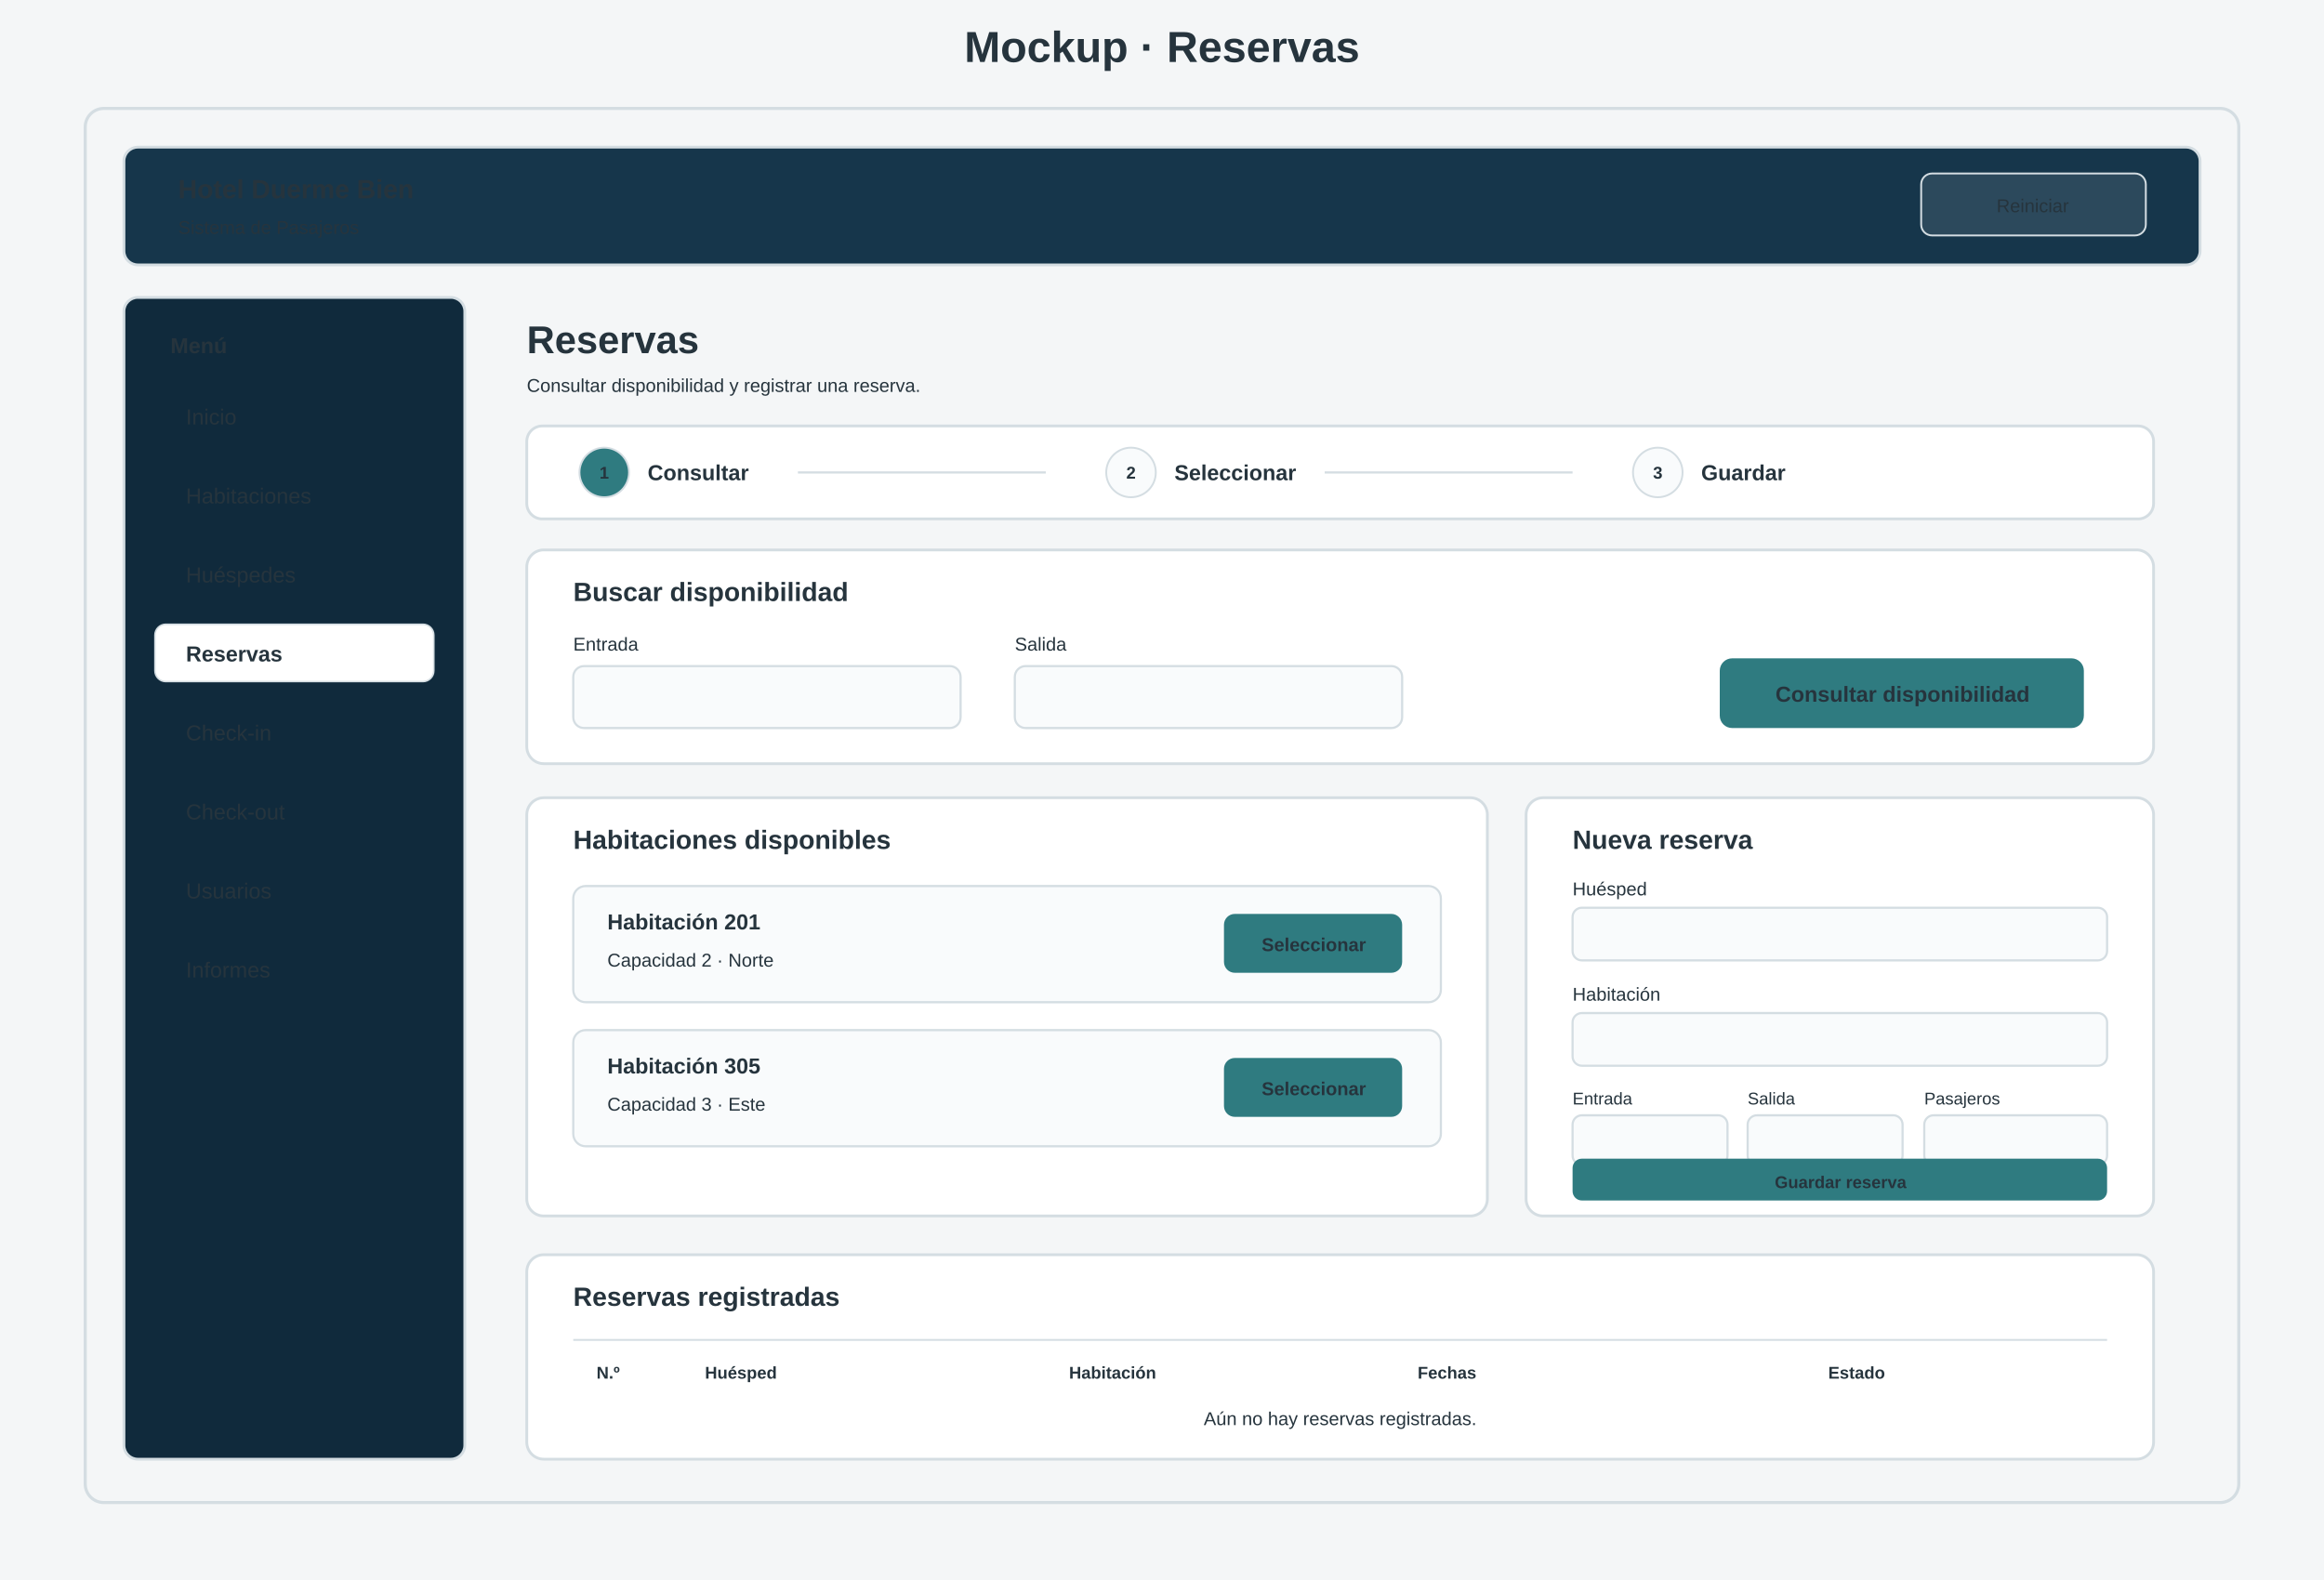
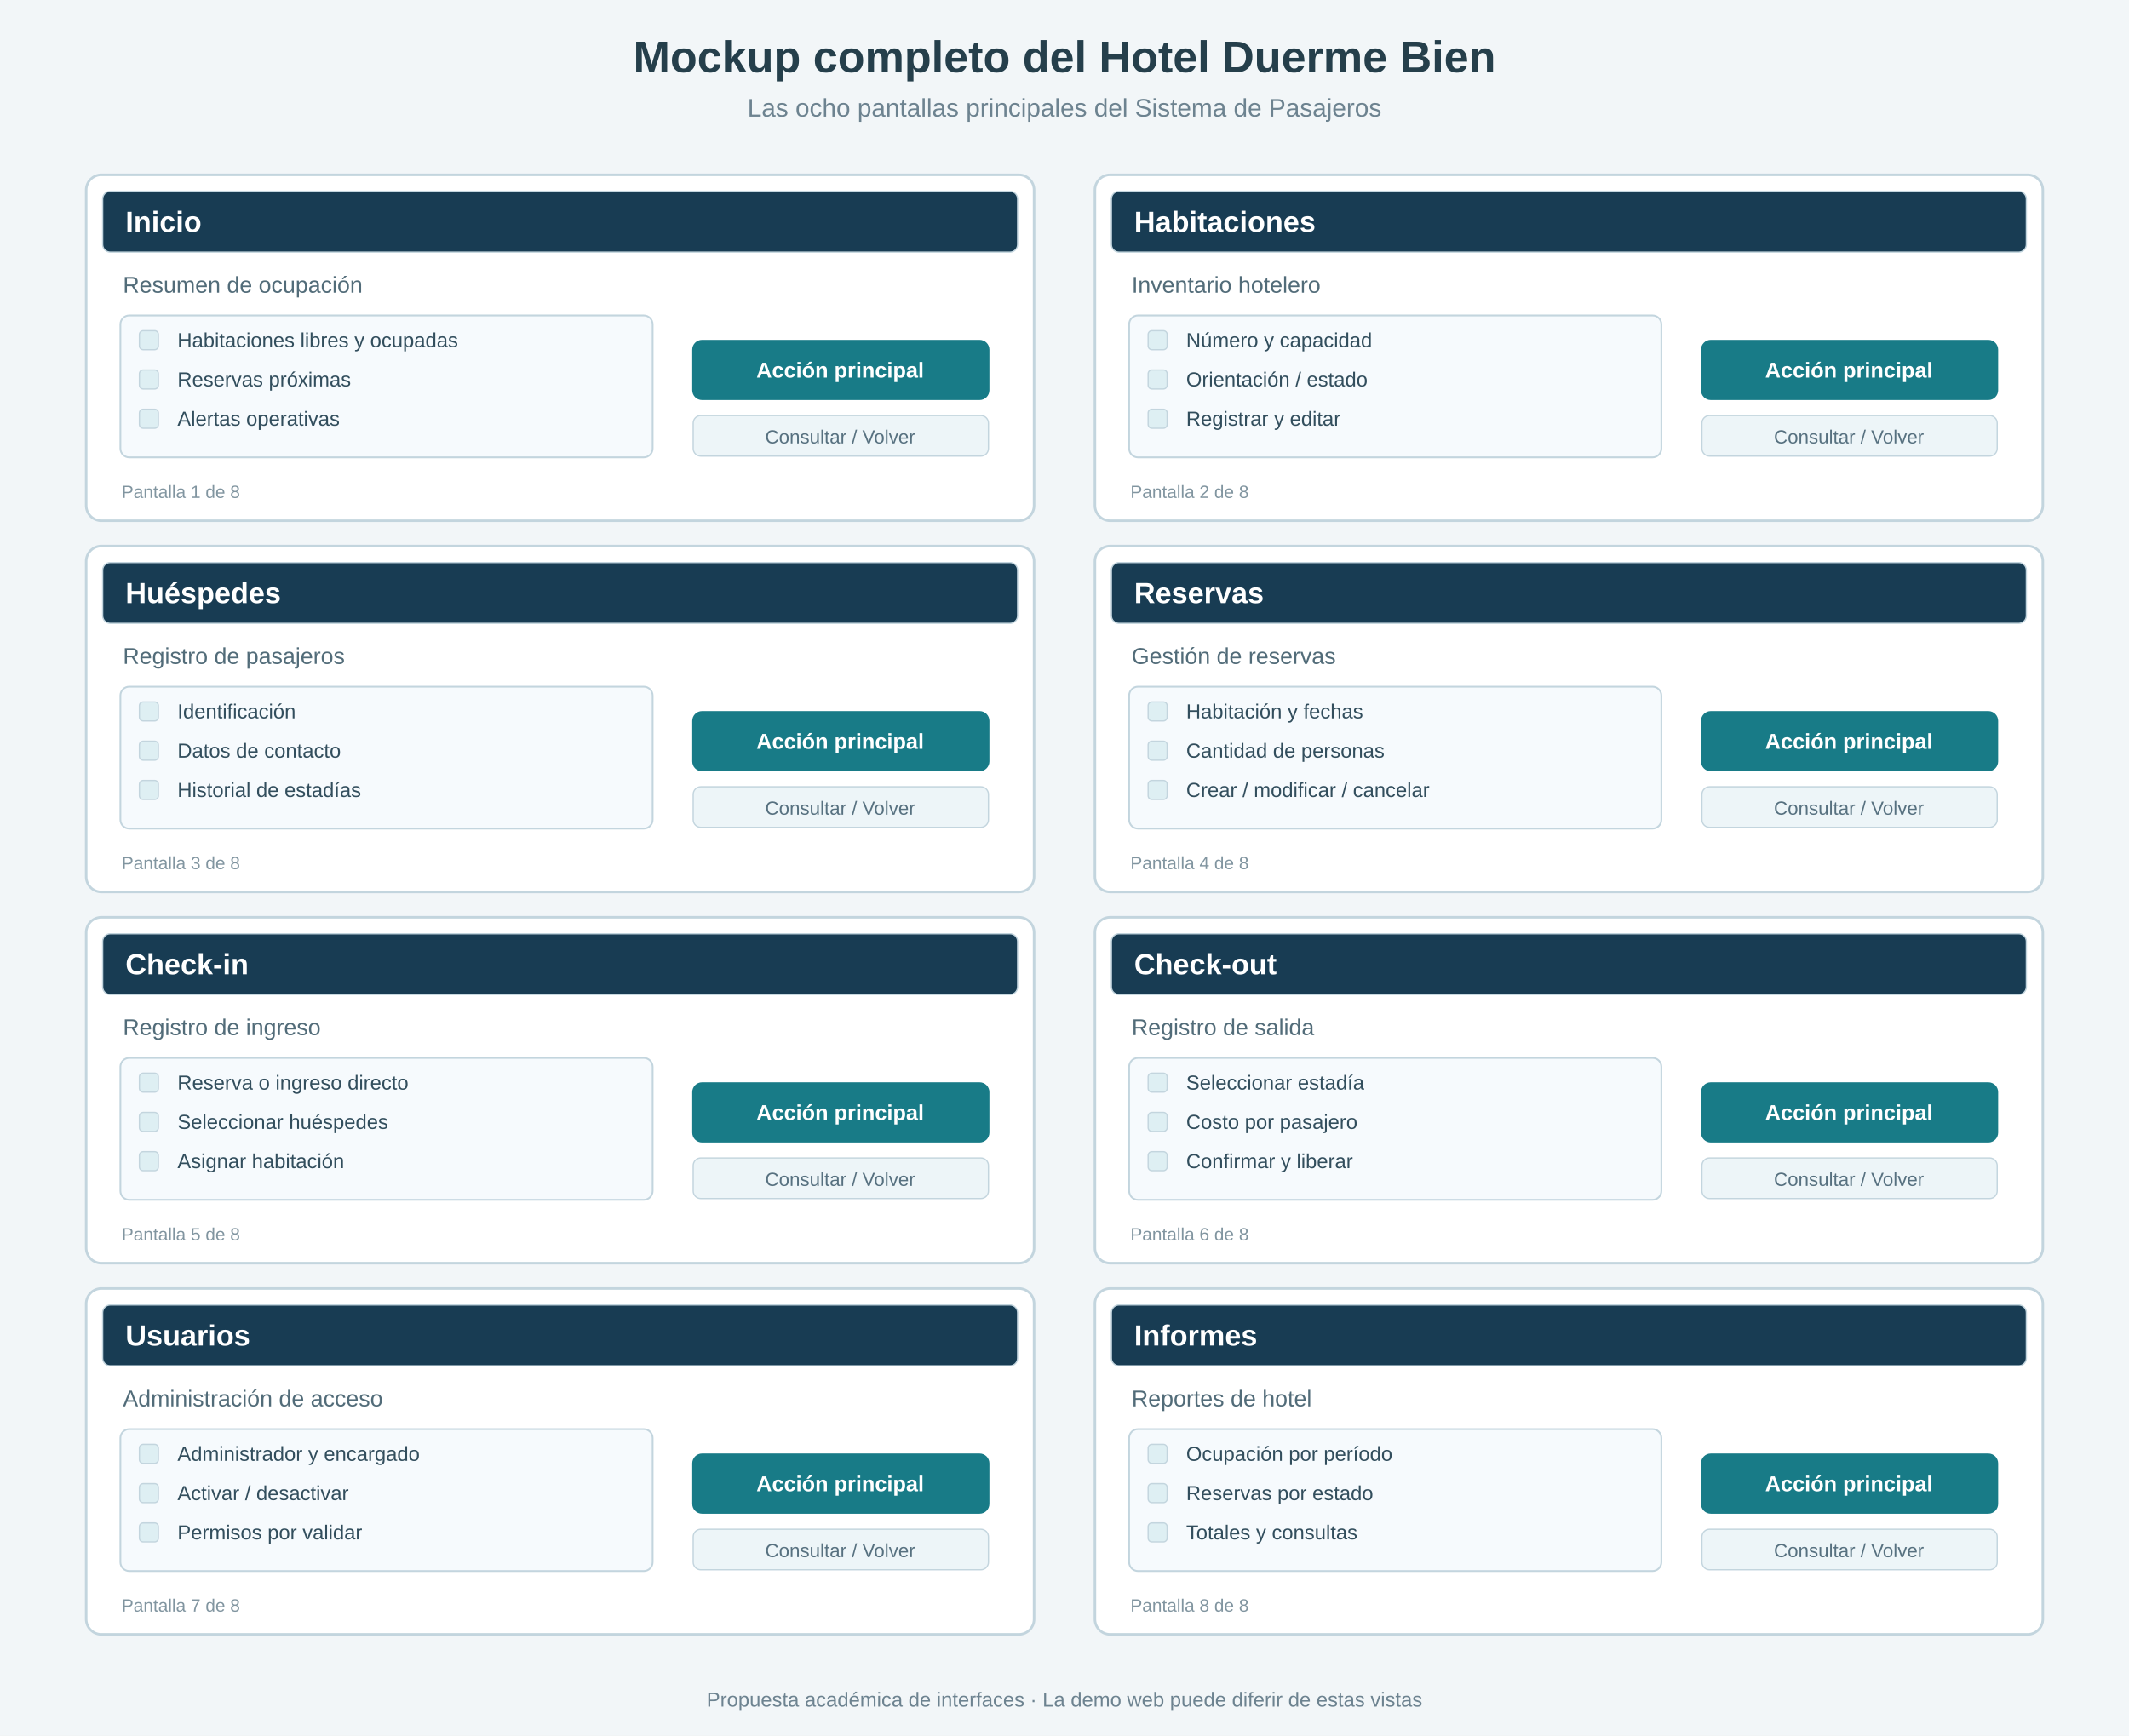
- <svg xmlns="http://www.w3.org/2000/svg" width="1500" height="1020" viewBox="0 0 1500 1020">
-   <defs>
-     <style>
- .t{font-family:Arial,sans-serif;fill:#26343d}.title{font-size:28px;font-weight:700}.h{font-size:17px;font-weight:700}.f{font-size:14px}.small{font-size:12px}.tiny{font-size:11px}
- .box{fill:#ffffff;stroke:#d4dde2;stroke-width:1.8}.field{fill:#f9fbfc;stroke:#d4dde2;stroke-width:1.4}
- </style>
-   </defs>
-   <rect width="1500" height="1020" fill="#f4f6f7" />
-   <text x="750" y="40" text-anchor="middle" class="t title">Mockup · Reservas</text>
-   <rect x="55" y="70" width="1390" height="900" rx="12" fill="#f4f6f7" stroke="#d4dde2" stroke-width="2" />
-   <rect x="80" y="95" width="1340" height="76" rx="9" fill="#16364b" stroke="#d4dde2" stroke-width="1.8" />
-   <text x="115" y="128" class="t h" fill="#ffffff">Hotel Duerme Bien</text>
-   <text x="115" y="151" class="t small" fill="#ffffff">Sistema de Pasajeros</text>
-   <rect x="1240" y="112" width="145" height="40" rx="7" fill="#ffffff18" stroke="#d4dde2" stroke-width="1.2" />
-   <text x="1312" y="137" text-anchor="middle" class="t small" fill="#ffffff">Reiniciar</text>
-   <rect x="80" y="192" width="220" height="750" rx="9" fill="#102a3c" stroke="#d4dde2" stroke-width="1.8" />
-   <text x="110" y="228" class="t f" fill="#d7e2e8" font-weight="700">Menú</text>
-   <rect x="100" y="250" width="180" height="37" rx="7" fill="transparent" stroke="none" />
-   <text x="120" y="274" class="t f" fill="#d7e2e8" font-weight="400">Inicio</text>
-   <rect x="100" y="301" width="180" height="37" rx="7" fill="transparent" stroke="none" />
-   <text x="120" y="325" class="t f" fill="#d7e2e8" font-weight="400">Habitaciones</text>
-   <rect x="100" y="352" width="180" height="37" rx="7" fill="transparent" stroke="none" />
-   <text x="120" y="376" class="t f" fill="#d7e2e8" font-weight="400">Huéspedes</text>
-   <rect x="100" y="403" width="180" height="37" rx="7" fill="#ffffff" stroke="#d4dde2" />
-   <text x="120" y="427" class="t f" fill="#16364b" font-weight="700">Reservas</text>
-   <rect x="100" y="454" width="180" height="37" rx="7" fill="transparent" stroke="none" />
-   <text x="120" y="478" class="t f" fill="#d7e2e8" font-weight="400">Check-in</text>
-   <rect x="100" y="505" width="180" height="37" rx="7" fill="transparent" stroke="none" />
-   <text x="120" y="529" class="t f" fill="#d7e2e8" font-weight="400">Check-out</text>
-   <rect x="100" y="556" width="180" height="37" rx="7" fill="transparent" stroke="none" />
-   <text x="120" y="580" class="t f" fill="#d7e2e8" font-weight="400">Usuarios</text>
-   <rect x="100" y="607" width="180" height="37" rx="7" fill="transparent" stroke="none" />
-   <text x="120" y="631" class="t f" fill="#d7e2e8" font-weight="400">Informes</text>
-   <text x="340" y="228" class="t title" style="font-size:25px">Reservas</text>
-   <text x="340" y="253" class="t small">Consultar disponibilidad y registrar una reserva.</text>
-   <rect x="340" y="275" width="1050" height="60" rx="10" class="box" />
-   <circle cx="390" cy="305" r="16" fill="#2f7b80" stroke="#d4dde2" stroke-width="1.2" />
-   <text x="390" y="309" text-anchor="middle" class="t tiny" fill="#ffffff" font-weight="700">1</text>
-   <text x="418" y="310" class="t f" font-weight="700">Consultar</text>
-   <line x1="515" y1="305" x2="675" y2="305" stroke="#d4dde2" stroke-width="1.4" />
-   <circle cx="730" cy="305" r="16" fill="#f9fbfc" stroke="#d4dde2" stroke-width="1.2" />
-   <text x="730" y="309" text-anchor="middle" class="t tiny" fill="#26343d" font-weight="700">2</text>
-   <text x="758" y="310" class="t f" font-weight="700">Seleccionar</text>
-   <line x1="855" y1="305" x2="1015" y2="305" stroke="#d4dde2" stroke-width="1.4" />
-   <circle cx="1070" cy="305" r="16" fill="#f9fbfc" stroke="#d4dde2" stroke-width="1.2" />
-   <text x="1070" y="309" text-anchor="middle" class="t tiny" fill="#26343d" font-weight="700">3</text>
-   <text x="1098" y="310" class="t f" font-weight="700">Guardar</text>
-   <rect x="340" y="355" width="1050" height="138" rx="11" class="box" />
-   <text x="370" y="388" class="t h">Buscar disponibilidad</text>
-   <text x="370" y="420" class="t small">Entrada</text>
-   <rect x="370" y="430" width="250" height="40" rx="7" class="field" />
-   <text x="655" y="420" class="t small">Salida</text>
-   <rect x="655" y="430" width="250" height="40" rx="7" class="field" />
-   <rect x="1110" y="425" width="235" height="45" rx="8" fill="#2f7b80" stroke="#d4dde2" stroke-width="0" />
-   <text x="1228" y="453" text-anchor="middle" class="t f" fill="#ffffff" font-weight="700">Consultar disponibilidad</text>
-   <rect x="340" y="515" width="620" height="270" rx="11" class="box" />
-   <text x="370" y="548" class="t h">Habitaciones disponibles</text>
-   <rect x="370" y="572" width="560" height="75" rx="8" class="field" />
-   <text x="392" y="600" class="t f" font-weight="700">Habitación 201</text>
-   <text x="392" y="624" class="t small">Capacidad 2 · Norte</text>
-   <rect x="790" y="590" width="115" height="38" rx="7" fill="#2f7b80" stroke="#d4dde2" stroke-width="0" />
-   <text x="848" y="614" text-anchor="middle" class="t small" fill="#ffffff" font-weight="700">Seleccionar</text>
-   <rect x="370" y="665" width="560" height="75" rx="8" class="field" />
-   <text x="392" y="693" class="t f" font-weight="700">Habitación 305</text>
-   <text x="392" y="717" class="t small">Capacidad 3 · Este</text>
-   <rect x="790" y="683" width="115" height="38" rx="7" fill="#2f7b80" stroke="#d4dde2" stroke-width="0" />
-   <text x="848" y="707" text-anchor="middle" class="t small" fill="#ffffff" font-weight="700">Seleccionar</text>
-   <rect x="985" y="515" width="405" height="270" rx="11" class="box" />
-   <text x="1015" y="548" class="t h">Nueva reserva</text>
-   <text x="1015" y="578" class="t small">Huésped</text>
-   <rect x="1015" y="586" width="345" height="34" rx="6" class="field" />
-   <text x="1015" y="646" class="t small">Habitación</text>
-   <rect x="1015" y="654" width="345" height="34" rx="6" class="field" />
-   <text x="1015" y="713" class="t tiny">Entrada</text>
-   <rect x="1015" y="720" width="100" height="32" rx="6" class="field" />
-   <text x="1128" y="713" class="t tiny">Salida</text>
-   <rect x="1128" y="720" width="100" height="32" rx="6" class="field" />
-   <text x="1242" y="713" class="t tiny">Pasajeros</text>
-   <rect x="1242" y="720" width="118" height="32" rx="6" class="field" />
-   <rect x="1015" y="760" width="345" height="0" fill="none" />
-   <rect x="1015" y="752" width="345" height="0" fill="none" />
-   <rect x="1015" y="748" width="345" height="0" fill="none" />
-   <rect x="340" y="810" width="1050" height="132" rx="11" class="box" />
-   <text x="370" y="843" class="t h">Reservas registradas</text>
-   <line x1="370" y1="865" x2="1360" y2="865" stroke="#d4dde2" stroke-width="1.2" />
-   <text x="385" y="890" class="t tiny" font-weight="700">N.º</text>
-   <text x="455" y="890" class="t tiny" font-weight="700">Huésped</text>
-   <text x="690" y="890" class="t tiny" font-weight="700">Habitación</text>
-   <text x="915" y="890" class="t tiny" font-weight="700">Fechas</text>
-   <text x="1180" y="890" class="t tiny" font-weight="700">Estado</text>
-   <text x="865" y="920" text-anchor="middle" class="t small" fill="#6d7a82">Aún no hay reservas registradas.</text>
-   <rect x="1015" y="758" width="345" height="0" fill="none" />
-   <rect x="1015" y="748" width="345" height="0" fill="none" />
-   <rect x="1015" y="748" width="345" height="0" fill="none" />
-   <rect x="1015" y="748" width="345" height="0" fill="none" />
-   <rect x="1015" y="748" width="345" height="0" fill="none" />
-   <rect x="1015" y="748" width="345" height="0" fill="none" />
-   <rect x="1015" y="748" width="345" height="27" rx="6" fill="#2f7b80" stroke="#d4dde2" stroke-width="0" />
-   <text x="1188" y="767" text-anchor="middle" class="t tiny" fill="#ffffff" font-weight="700">Guardar reserva</text>
+ <svg xmlns="http://www.w3.org/2000/svg" width="1680" height="1370" viewBox="0 0 1680 1370" role="img" aria-label="Mockup completo de Hotel Duerme Bien">
+   <rect width="1680" height="1370" fill="#f2f6f8" />
+   <text x="840" y="57" text-anchor="middle" font-family="Arial,Helvetica,sans-serif" font-size="35" font-weight="700" fill="#253f4b">Mockup completo del Hotel Duerme Bien</text>
+   <text x="840" y="92" text-anchor="middle" font-family="Arial,Helvetica,sans-serif" font-size="20" font-weight="400" fill="#6d8390">Las ocho pantallas principales del Sistema de Pasajeros</text>
+   <rect x="68" y="138" width="748" height="273" rx="12" fill="#fff" stroke="#c3d5de" stroke-width="2" />
+   <rect x="81" y="151" width="722" height="48" rx="6" fill="#183c53" stroke="#c3d5de" stroke-width="1" />
+   <text x="99" y="183" text-anchor="start" font-family="Arial,Helvetica,sans-serif" font-size="23" font-weight="700" fill="#fff">Inicio</text>
+   <text x="97" y="231" text-anchor="start" font-family="Arial,Helvetica,sans-serif" font-size="18" font-weight="400" fill="#526c79">Resumen de ocupación</text>
+   <rect x="95" y="249" width="420" height="112" rx="7" fill="#f6fafd" stroke="#c3d5de" stroke-width="1.4" />
+   <rect x="110" y="261" width="15" height="15" rx="3" fill="#deeff3" stroke="#c3d5de" />
+   <text x="140" y="274" text-anchor="start" font-family="Arial,Helvetica,sans-serif" font-size="16" font-weight="400" fill="#324e5d">Habitaciones libres y ocupadas</text>
+   <rect x="110" y="292" width="15" height="15" rx="3" fill="#deeff3" stroke="#c3d5de" />
+   <text x="140" y="305" text-anchor="start" font-family="Arial,Helvetica,sans-serif" font-size="16" font-weight="400" fill="#324e5d">Reservas próximas</text>
+   <rect x="110" y="323" width="15" height="15" rx="3" fill="#deeff3" stroke="#c3d5de" />
+   <text x="140" y="336" text-anchor="start" font-family="Arial,Helvetica,sans-serif" font-size="16" font-weight="400" fill="#324e5d">Alertas operativas</text>
+   <rect x="547" y="269" width="233" height="46" rx="7" fill="#187b87" stroke="#187b87" stroke-width="1.5" />
+   <text x="663" y="298" text-anchor="middle" font-family="Arial,Helvetica,sans-serif" font-size="17" font-weight="700" fill="#fff">Acción principal</text>
+   <rect x="547" y="328" width="233" height="32" rx="6" fill="#edf5f8" stroke="#c3d5de" />
+   <text x="663" y="350" text-anchor="middle" font-family="Arial,Helvetica,sans-serif" font-size="15" font-weight="400" fill="#577180">Consultar / Volver</text>
+   <text x="96" y="393" text-anchor="start" font-family="Arial,Helvetica,sans-serif" font-size="14" font-weight="400" fill="#8195a0">Pantalla 1 de 8</text>
+   <rect x="864" y="138" width="748" height="273" rx="12" fill="#fff" stroke="#c3d5de" stroke-width="2" />
+   <rect x="877" y="151" width="722" height="48" rx="6" fill="#183c53" stroke="#c3d5de" stroke-width="1" />
+   <text x="895" y="183" text-anchor="start" font-family="Arial,Helvetica,sans-serif" font-size="23" font-weight="700" fill="#fff">Habitaciones</text>
+   <text x="893" y="231" text-anchor="start" font-family="Arial,Helvetica,sans-serif" font-size="18" font-weight="400" fill="#526c79">Inventario hotelero</text>
+   <rect x="891" y="249" width="420" height="112" rx="7" fill="#f6fafd" stroke="#c3d5de" stroke-width="1.4" />
+   <rect x="906" y="261" width="15" height="15" rx="3" fill="#deeff3" stroke="#c3d5de" />
+   <text x="936" y="274" text-anchor="start" font-family="Arial,Helvetica,sans-serif" font-size="16" font-weight="400" fill="#324e5d">Número y capacidad</text>
+   <rect x="906" y="292" width="15" height="15" rx="3" fill="#deeff3" stroke="#c3d5de" />
+   <text x="936" y="305" text-anchor="start" font-family="Arial,Helvetica,sans-serif" font-size="16" font-weight="400" fill="#324e5d">Orientación / estado</text>
+   <rect x="906" y="323" width="15" height="15" rx="3" fill="#deeff3" stroke="#c3d5de" />
+   <text x="936" y="336" text-anchor="start" font-family="Arial,Helvetica,sans-serif" font-size="16" font-weight="400" fill="#324e5d">Registrar y editar</text>
+   <rect x="1343" y="269" width="233" height="46" rx="7" fill="#187b87" stroke="#187b87" stroke-width="1.5" />
+   <text x="1459" y="298" text-anchor="middle" font-family="Arial,Helvetica,sans-serif" font-size="17" font-weight="700" fill="#fff">Acción principal</text>
+   <rect x="1343" y="328" width="233" height="32" rx="6" fill="#edf5f8" stroke="#c3d5de" />
+   <text x="1459" y="350" text-anchor="middle" font-family="Arial,Helvetica,sans-serif" font-size="15" font-weight="400" fill="#577180">Consultar / Volver</text>
+   <text x="892" y="393" text-anchor="start" font-family="Arial,Helvetica,sans-serif" font-size="14" font-weight="400" fill="#8195a0">Pantalla 2 de 8</text>
+   <rect x="68" y="431" width="748" height="273" rx="12" fill="#fff" stroke="#c3d5de" stroke-width="2" />
+   <rect x="81" y="444" width="722" height="48" rx="6" fill="#183c53" stroke="#c3d5de" stroke-width="1" />
+   <text x="99" y="476" text-anchor="start" font-family="Arial,Helvetica,sans-serif" font-size="23" font-weight="700" fill="#fff">Huéspedes</text>
+   <text x="97" y="524" text-anchor="start" font-family="Arial,Helvetica,sans-serif" font-size="18" font-weight="400" fill="#526c79">Registro de pasajeros</text>
+   <rect x="95" y="542" width="420" height="112" rx="7" fill="#f6fafd" stroke="#c3d5de" stroke-width="1.4" />
+   <rect x="110" y="554" width="15" height="15" rx="3" fill="#deeff3" stroke="#c3d5de" />
+   <text x="140" y="567" text-anchor="start" font-family="Arial,Helvetica,sans-serif" font-size="16" font-weight="400" fill="#324e5d">Identificación</text>
+   <rect x="110" y="585" width="15" height="15" rx="3" fill="#deeff3" stroke="#c3d5de" />
+   <text x="140" y="598" text-anchor="start" font-family="Arial,Helvetica,sans-serif" font-size="16" font-weight="400" fill="#324e5d">Datos de contacto</text>
+   <rect x="110" y="616" width="15" height="15" rx="3" fill="#deeff3" stroke="#c3d5de" />
+   <text x="140" y="629" text-anchor="start" font-family="Arial,Helvetica,sans-serif" font-size="16" font-weight="400" fill="#324e5d">Historial de estadías</text>
+   <rect x="547" y="562" width="233" height="46" rx="7" fill="#187b87" stroke="#187b87" stroke-width="1.5" />
+   <text x="663" y="591" text-anchor="middle" font-family="Arial,Helvetica,sans-serif" font-size="17" font-weight="700" fill="#fff">Acción principal</text>
+   <rect x="547" y="621" width="233" height="32" rx="6" fill="#edf5f8" stroke="#c3d5de" />
+   <text x="663" y="643" text-anchor="middle" font-family="Arial,Helvetica,sans-serif" font-size="15" font-weight="400" fill="#577180">Consultar / Volver</text>
+   <text x="96" y="686" text-anchor="start" font-family="Arial,Helvetica,sans-serif" font-size="14" font-weight="400" fill="#8195a0">Pantalla 3 de 8</text>
+   <rect x="864" y="431" width="748" height="273" rx="12" fill="#fff" stroke="#c3d5de" stroke-width="2" />
+   <rect x="877" y="444" width="722" height="48" rx="6" fill="#183c53" stroke="#c3d5de" stroke-width="1" />
+   <text x="895" y="476" text-anchor="start" font-family="Arial,Helvetica,sans-serif" font-size="23" font-weight="700" fill="#fff">Reservas</text>
+   <text x="893" y="524" text-anchor="start" font-family="Arial,Helvetica,sans-serif" font-size="18" font-weight="400" fill="#526c79">Gestión de reservas</text>
+   <rect x="891" y="542" width="420" height="112" rx="7" fill="#f6fafd" stroke="#c3d5de" stroke-width="1.4" />
+   <rect x="906" y="554" width="15" height="15" rx="3" fill="#deeff3" stroke="#c3d5de" />
+   <text x="936" y="567" text-anchor="start" font-family="Arial,Helvetica,sans-serif" font-size="16" font-weight="400" fill="#324e5d">Habitación y fechas</text>
+   <rect x="906" y="585" width="15" height="15" rx="3" fill="#deeff3" stroke="#c3d5de" />
+   <text x="936" y="598" text-anchor="start" font-family="Arial,Helvetica,sans-serif" font-size="16" font-weight="400" fill="#324e5d">Cantidad de personas</text>
+   <rect x="906" y="616" width="15" height="15" rx="3" fill="#deeff3" stroke="#c3d5de" />
+   <text x="936" y="629" text-anchor="start" font-family="Arial,Helvetica,sans-serif" font-size="16" font-weight="400" fill="#324e5d">Crear / modificar / cancelar</text>
+   <rect x="1343" y="562" width="233" height="46" rx="7" fill="#187b87" stroke="#187b87" stroke-width="1.5" />
+   <text x="1459" y="591" text-anchor="middle" font-family="Arial,Helvetica,sans-serif" font-size="17" font-weight="700" fill="#fff">Acción principal</text>
+   <rect x="1343" y="621" width="233" height="32" rx="6" fill="#edf5f8" stroke="#c3d5de" />
+   <text x="1459" y="643" text-anchor="middle" font-family="Arial,Helvetica,sans-serif" font-size="15" font-weight="400" fill="#577180">Consultar / Volver</text>
+   <text x="892" y="686" text-anchor="start" font-family="Arial,Helvetica,sans-serif" font-size="14" font-weight="400" fill="#8195a0">Pantalla 4 de 8</text>
+   <rect x="68" y="724" width="748" height="273" rx="12" fill="#fff" stroke="#c3d5de" stroke-width="2" />
+   <rect x="81" y="737" width="722" height="48" rx="6" fill="#183c53" stroke="#c3d5de" stroke-width="1" />
+   <text x="99" y="769" text-anchor="start" font-family="Arial,Helvetica,sans-serif" font-size="23" font-weight="700" fill="#fff">Check-in</text>
+   <text x="97" y="817" text-anchor="start" font-family="Arial,Helvetica,sans-serif" font-size="18" font-weight="400" fill="#526c79">Registro de ingreso</text>
+   <rect x="95" y="835" width="420" height="112" rx="7" fill="#f6fafd" stroke="#c3d5de" stroke-width="1.4" />
+   <rect x="110" y="847" width="15" height="15" rx="3" fill="#deeff3" stroke="#c3d5de" />
+   <text x="140" y="860" text-anchor="start" font-family="Arial,Helvetica,sans-serif" font-size="16" font-weight="400" fill="#324e5d">Reserva o ingreso directo</text>
+   <rect x="110" y="878" width="15" height="15" rx="3" fill="#deeff3" stroke="#c3d5de" />
+   <text x="140" y="891" text-anchor="start" font-family="Arial,Helvetica,sans-serif" font-size="16" font-weight="400" fill="#324e5d">Seleccionar huéspedes</text>
+   <rect x="110" y="909" width="15" height="15" rx="3" fill="#deeff3" stroke="#c3d5de" />
+   <text x="140" y="922" text-anchor="start" font-family="Arial,Helvetica,sans-serif" font-size="16" font-weight="400" fill="#324e5d">Asignar habitación</text>
+   <rect x="547" y="855" width="233" height="46" rx="7" fill="#187b87" stroke="#187b87" stroke-width="1.5" />
+   <text x="663" y="884" text-anchor="middle" font-family="Arial,Helvetica,sans-serif" font-size="17" font-weight="700" fill="#fff">Acción principal</text>
+   <rect x="547" y="914" width="233" height="32" rx="6" fill="#edf5f8" stroke="#c3d5de" />
+   <text x="663" y="936" text-anchor="middle" font-family="Arial,Helvetica,sans-serif" font-size="15" font-weight="400" fill="#577180">Consultar / Volver</text>
+   <text x="96" y="979" text-anchor="start" font-family="Arial,Helvetica,sans-serif" font-size="14" font-weight="400" fill="#8195a0">Pantalla 5 de 8</text>
+   <rect x="864" y="724" width="748" height="273" rx="12" fill="#fff" stroke="#c3d5de" stroke-width="2" />
+   <rect x="877" y="737" width="722" height="48" rx="6" fill="#183c53" stroke="#c3d5de" stroke-width="1" />
+   <text x="895" y="769" text-anchor="start" font-family="Arial,Helvetica,sans-serif" font-size="23" font-weight="700" fill="#fff">Check-out</text>
+   <text x="893" y="817" text-anchor="start" font-family="Arial,Helvetica,sans-serif" font-size="18" font-weight="400" fill="#526c79">Registro de salida</text>
+   <rect x="891" y="835" width="420" height="112" rx="7" fill="#f6fafd" stroke="#c3d5de" stroke-width="1.4" />
+   <rect x="906" y="847" width="15" height="15" rx="3" fill="#deeff3" stroke="#c3d5de" />
+   <text x="936" y="860" text-anchor="start" font-family="Arial,Helvetica,sans-serif" font-size="16" font-weight="400" fill="#324e5d">Seleccionar estadía</text>
+   <rect x="906" y="878" width="15" height="15" rx="3" fill="#deeff3" stroke="#c3d5de" />
+   <text x="936" y="891" text-anchor="start" font-family="Arial,Helvetica,sans-serif" font-size="16" font-weight="400" fill="#324e5d">Costo por pasajero</text>
+   <rect x="906" y="909" width="15" height="15" rx="3" fill="#deeff3" stroke="#c3d5de" />
+   <text x="936" y="922" text-anchor="start" font-family="Arial,Helvetica,sans-serif" font-size="16" font-weight="400" fill="#324e5d">Confirmar y liberar</text>
+   <rect x="1343" y="855" width="233" height="46" rx="7" fill="#187b87" stroke="#187b87" stroke-width="1.5" />
+   <text x="1459" y="884" text-anchor="middle" font-family="Arial,Helvetica,sans-serif" font-size="17" font-weight="700" fill="#fff">Acción principal</text>
+   <rect x="1343" y="914" width="233" height="32" rx="6" fill="#edf5f8" stroke="#c3d5de" />
+   <text x="1459" y="936" text-anchor="middle" font-family="Arial,Helvetica,sans-serif" font-size="15" font-weight="400" fill="#577180">Consultar / Volver</text>
+   <text x="892" y="979" text-anchor="start" font-family="Arial,Helvetica,sans-serif" font-size="14" font-weight="400" fill="#8195a0">Pantalla 6 de 8</text>
+   <rect x="68" y="1017" width="748" height="273" rx="12" fill="#fff" stroke="#c3d5de" stroke-width="2" />
+   <rect x="81" y="1030" width="722" height="48" rx="6" fill="#183c53" stroke="#c3d5de" stroke-width="1" />
+   <text x="99" y="1062" text-anchor="start" font-family="Arial,Helvetica,sans-serif" font-size="23" font-weight="700" fill="#fff">Usuarios</text>
+   <text x="97" y="1110" text-anchor="start" font-family="Arial,Helvetica,sans-serif" font-size="18" font-weight="400" fill="#526c79">Administración de acceso</text>
+   <rect x="95" y="1128" width="420" height="112" rx="7" fill="#f6fafd" stroke="#c3d5de" stroke-width="1.4" />
+   <rect x="110" y="1140" width="15" height="15" rx="3" fill="#deeff3" stroke="#c3d5de" />
+   <text x="140" y="1153" text-anchor="start" font-family="Arial,Helvetica,sans-serif" font-size="16" font-weight="400" fill="#324e5d">Administrador y encargado</text>
+   <rect x="110" y="1171" width="15" height="15" rx="3" fill="#deeff3" stroke="#c3d5de" />
+   <text x="140" y="1184" text-anchor="start" font-family="Arial,Helvetica,sans-serif" font-size="16" font-weight="400" fill="#324e5d">Activar / desactivar</text>
+   <rect x="110" y="1202" width="15" height="15" rx="3" fill="#deeff3" stroke="#c3d5de" />
+   <text x="140" y="1215" text-anchor="start" font-family="Arial,Helvetica,sans-serif" font-size="16" font-weight="400" fill="#324e5d">Permisos por validar</text>
+   <rect x="547" y="1148" width="233" height="46" rx="7" fill="#187b87" stroke="#187b87" stroke-width="1.5" />
+   <text x="663" y="1177" text-anchor="middle" font-family="Arial,Helvetica,sans-serif" font-size="17" font-weight="700" fill="#fff">Acción principal</text>
+   <rect x="547" y="1207" width="233" height="32" rx="6" fill="#edf5f8" stroke="#c3d5de" />
+   <text x="663" y="1229" text-anchor="middle" font-family="Arial,Helvetica,sans-serif" font-size="15" font-weight="400" fill="#577180">Consultar / Volver</text>
+   <text x="96" y="1272" text-anchor="start" font-family="Arial,Helvetica,sans-serif" font-size="14" font-weight="400" fill="#8195a0">Pantalla 7 de 8</text>
+   <rect x="864" y="1017" width="748" height="273" rx="12" fill="#fff" stroke="#c3d5de" stroke-width="2" />
+   <rect x="877" y="1030" width="722" height="48" rx="6" fill="#183c53" stroke="#c3d5de" stroke-width="1" />
+   <text x="895" y="1062" text-anchor="start" font-family="Arial,Helvetica,sans-serif" font-size="23" font-weight="700" fill="#fff">Informes</text>
+   <text x="893" y="1110" text-anchor="start" font-family="Arial,Helvetica,sans-serif" font-size="18" font-weight="400" fill="#526c79">Reportes de hotel</text>
+   <rect x="891" y="1128" width="420" height="112" rx="7" fill="#f6fafd" stroke="#c3d5de" stroke-width="1.4" />
+   <rect x="906" y="1140" width="15" height="15" rx="3" fill="#deeff3" stroke="#c3d5de" />
+   <text x="936" y="1153" text-anchor="start" font-family="Arial,Helvetica,sans-serif" font-size="16" font-weight="400" fill="#324e5d">Ocupación por período</text>
+   <rect x="906" y="1171" width="15" height="15" rx="3" fill="#deeff3" stroke="#c3d5de" />
+   <text x="936" y="1184" text-anchor="start" font-family="Arial,Helvetica,sans-serif" font-size="16" font-weight="400" fill="#324e5d">Reservas por estado</text>
+   <rect x="906" y="1202" width="15" height="15" rx="3" fill="#deeff3" stroke="#c3d5de" />
+   <text x="936" y="1215" text-anchor="start" font-family="Arial,Helvetica,sans-serif" font-size="16" font-weight="400" fill="#324e5d">Totales y consultas</text>
+   <rect x="1343" y="1148" width="233" height="46" rx="7" fill="#187b87" stroke="#187b87" stroke-width="1.5" />
+   <text x="1459" y="1177" text-anchor="middle" font-family="Arial,Helvetica,sans-serif" font-size="17" font-weight="700" fill="#fff">Acción principal</text>
+   <rect x="1343" y="1207" width="233" height="32" rx="6" fill="#edf5f8" stroke="#c3d5de" />
+   <text x="1459" y="1229" text-anchor="middle" font-family="Arial,Helvetica,sans-serif" font-size="15" font-weight="400" fill="#577180">Consultar / Volver</text>
+   <text x="892" y="1272" text-anchor="start" font-family="Arial,Helvetica,sans-serif" font-size="14" font-weight="400" fill="#8195a0">Pantalla 8 de 8</text>
+   <text x="840" y="1347" text-anchor="middle" font-family="Arial,Helvetica,sans-serif" font-size="16" font-weight="400" fill="#6d8390">Propuesta académica de interfaces · La demo web puede diferir de estas vistas</text>
</svg>
